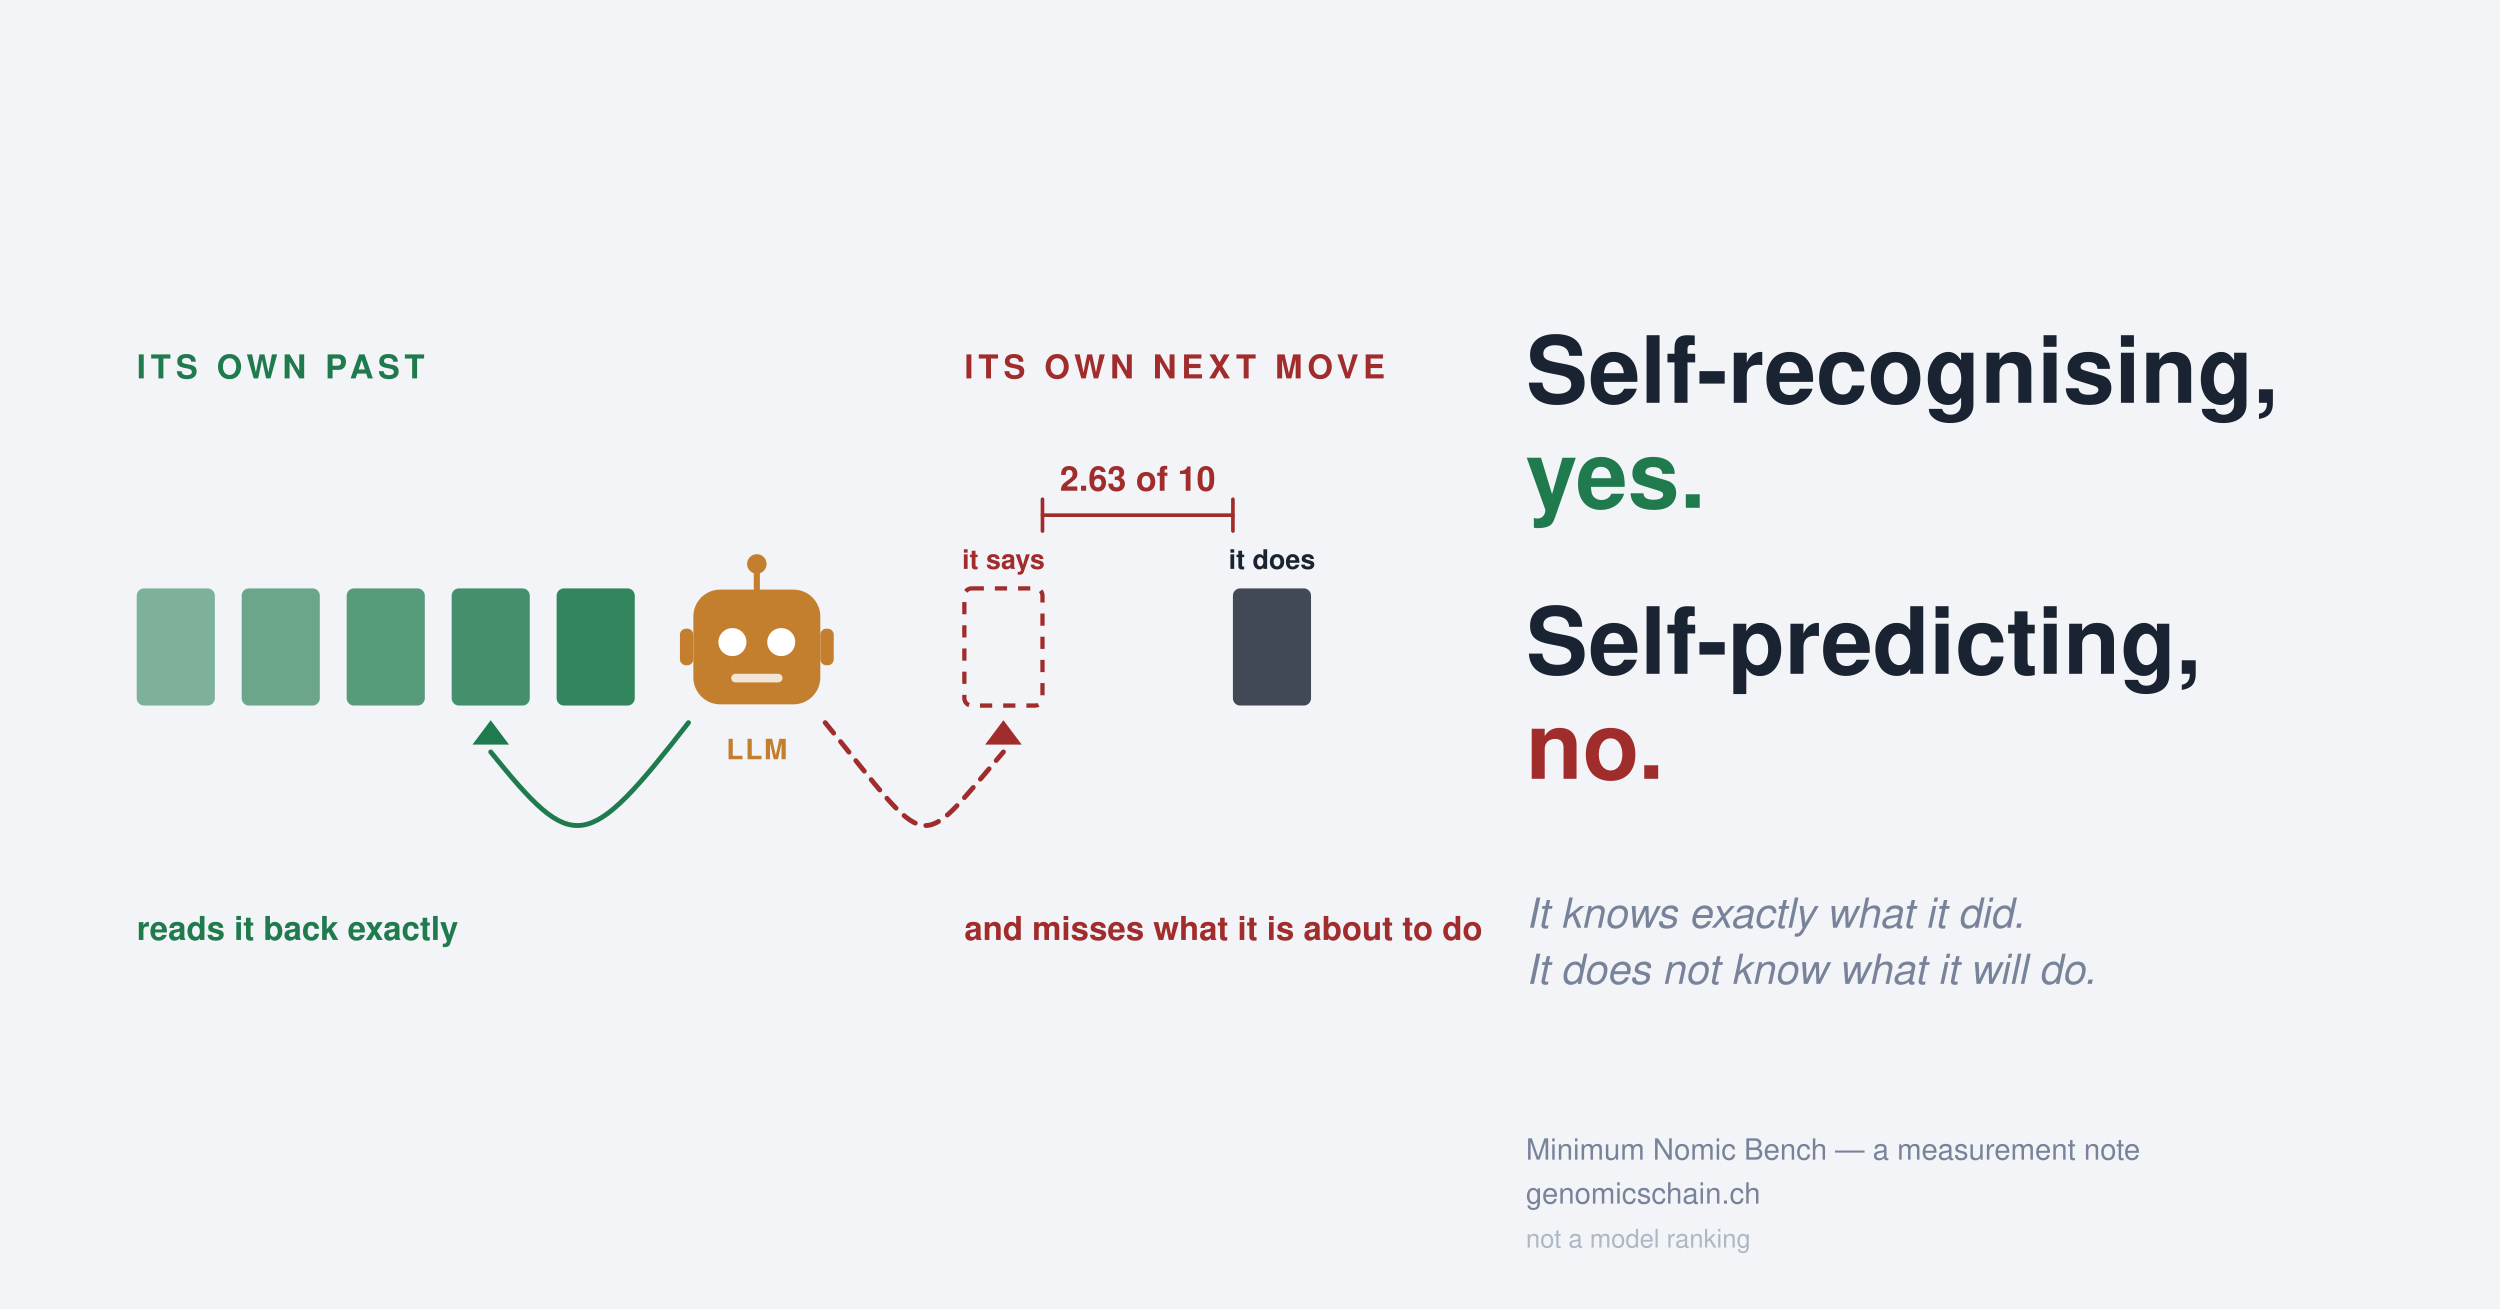
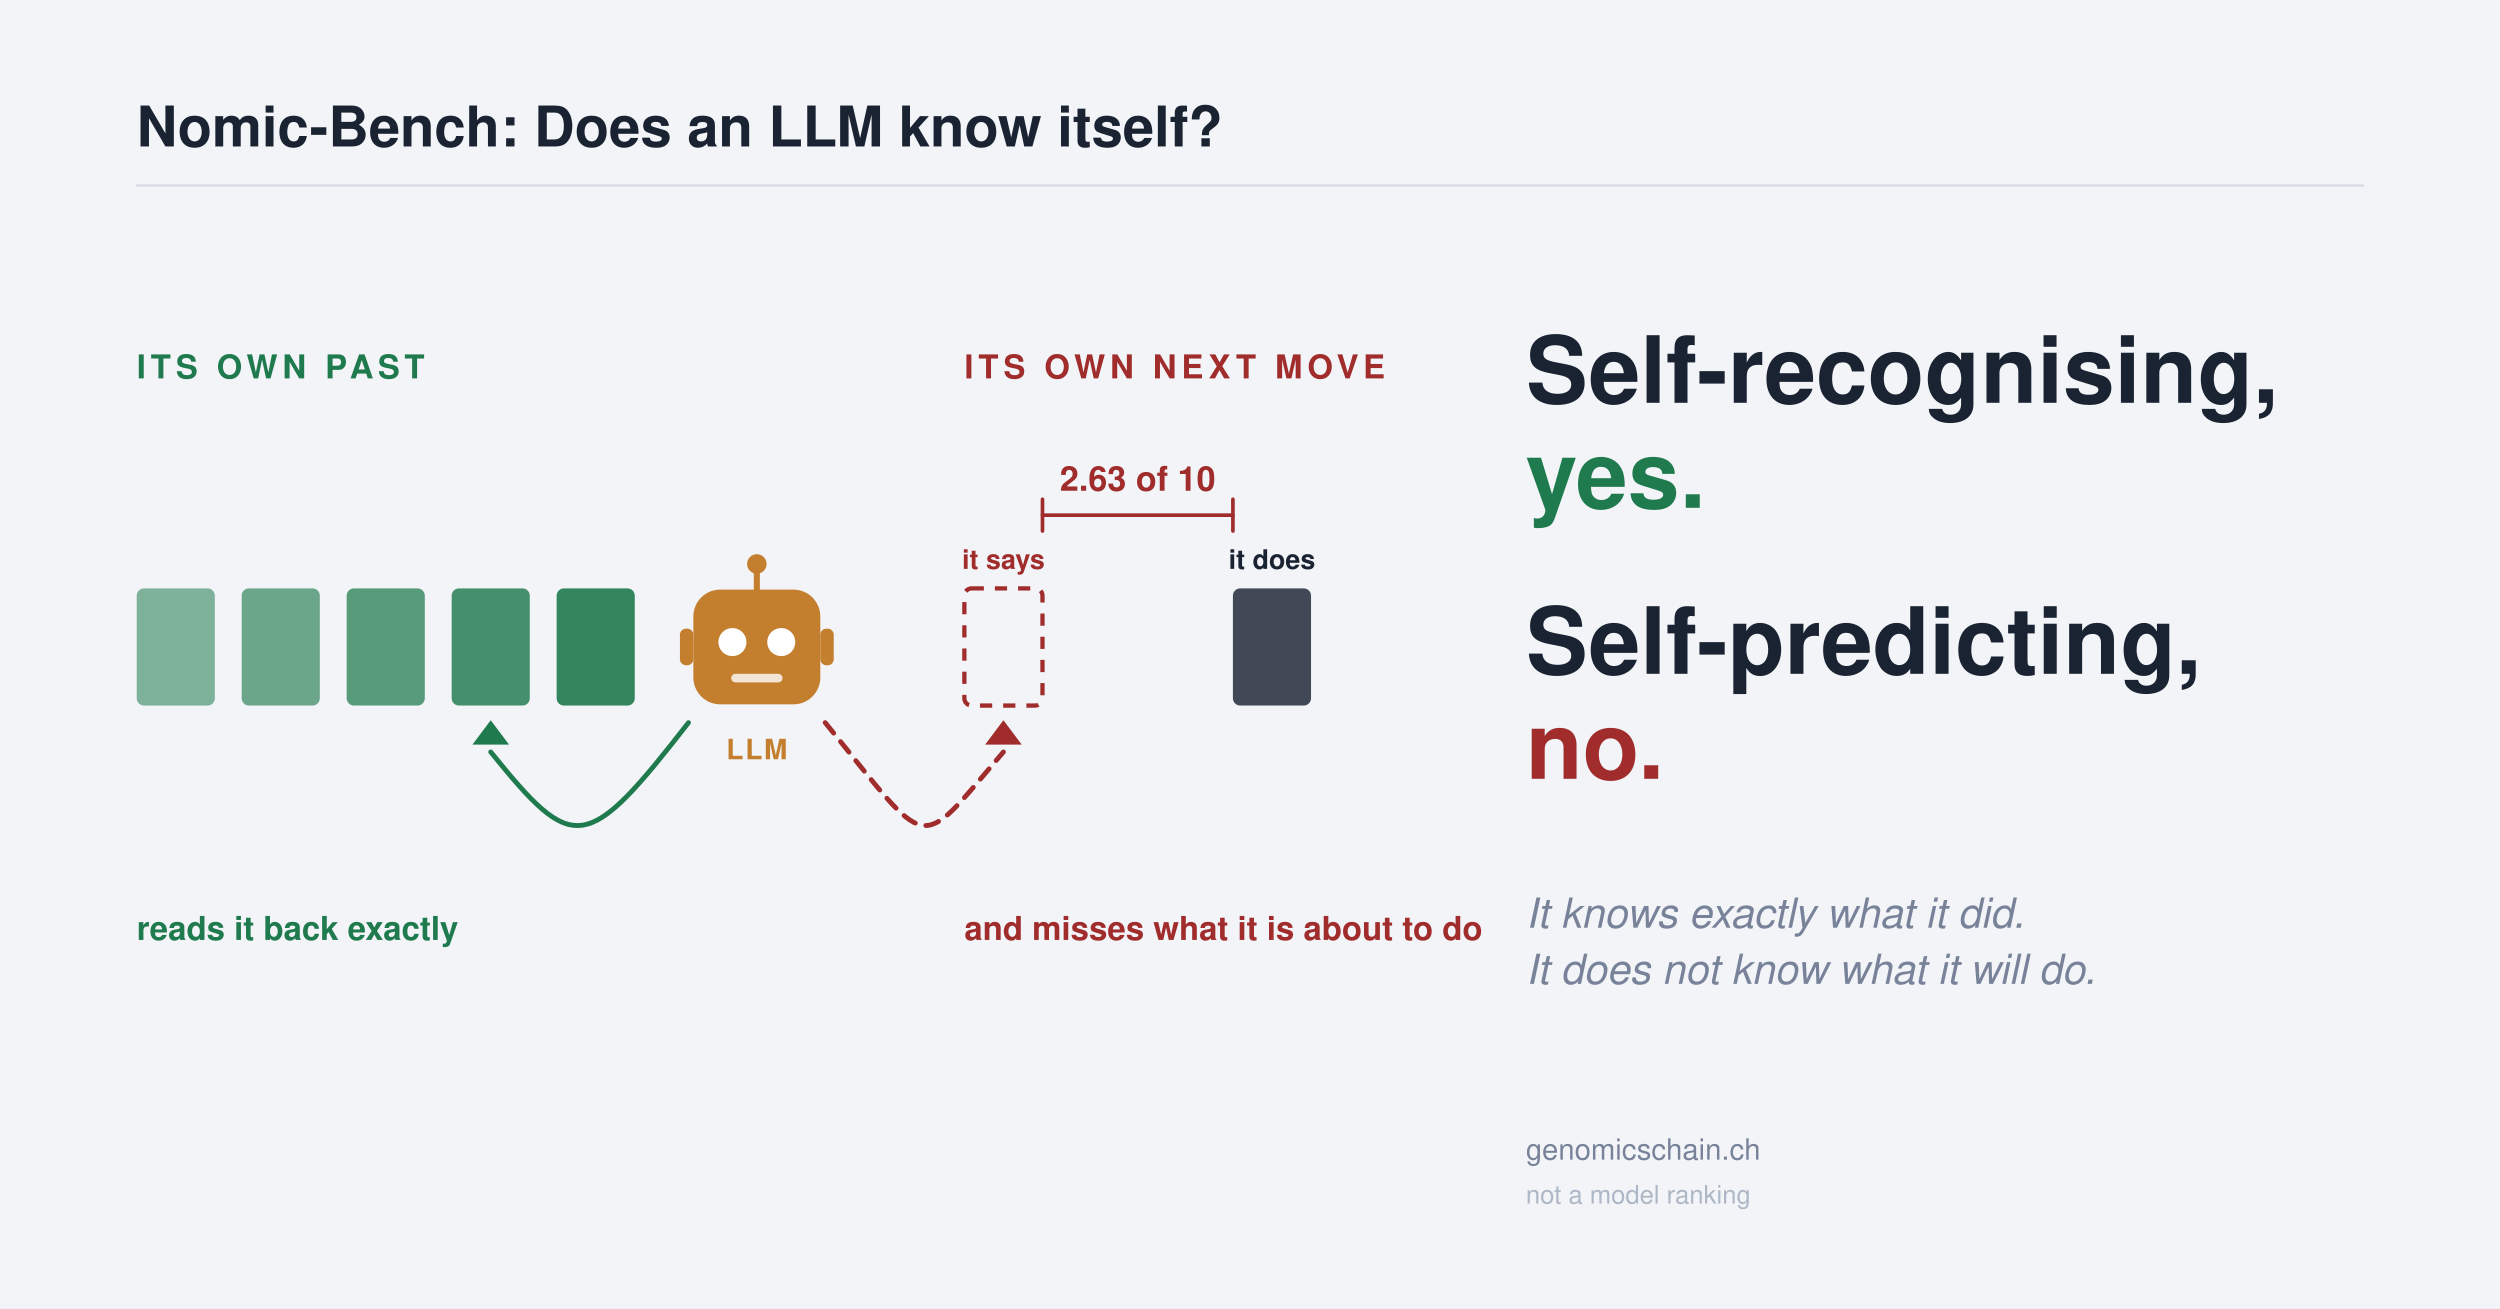
<svg xmlns="http://www.w3.org/2000/svg" width="2048" height="1072" viewBox="0 0 2048 1072" font-family="Helvetica Neue,Helvetica,Arial,sans-serif">
  <rect width="2048" height="1072" fill="#f2f4f8" />
+   <text x="112" y="120" font-size="46" fill="#1a2332" font-weight="700" text-anchor="start">Nomic-Bench:  Does an LLM know itself?</text>
+   <path d="M112 152 L1936 152" stroke="#d7dce3" stroke-width="2" fill="none" stroke-linecap="round" />
  <text x="112" y="310" font-size="27" fill="#1f7a4d" font-weight="700" text-anchor="start" letter-spacing="4">ITS OWN PAST</text>
  <text x="790" y="310" font-size="27" fill="#a02c2c" font-weight="700" text-anchor="start" letter-spacing="4">ITS OWN NEXT MOVE</text>
  <rect x="112" y="482" width="64" height="96" rx="6" fill="#1f7a4d" opacity="0.55" />
  <rect x="198" y="482" width="64" height="96" rx="6" fill="#1f7a4d" opacity="0.64" />
  <rect x="284" y="482" width="64" height="96" rx="6" fill="#1f7a4d" opacity="0.73" />
  <rect x="370" y="482" width="64" height="96" rx="6" fill="#1f7a4d" opacity="0.82" />
  <rect x="456" y="482" width="64" height="96" rx="6" fill="#1f7a4d" opacity="0.91" />
  <g transform="translate(620,530) scale(1.0)">
    <path d="M0 -60 L0 -47" stroke="#c47f2e" stroke-width="5" stroke-linecap="round" />
    <circle cx="0" cy="-68" r="8" fill="#c47f2e" />
    <rect x="-63" y="-15" width="11" height="30" rx="5" fill="#c47f2e" />
    <rect x="52" y="-15" width="11" height="30" rx="5" fill="#c47f2e" />
    <rect x="-52" y="-47" width="104" height="94" rx="22" fill="#c47f2e" />
    <circle cx="-20" cy="-4" r="11.5" fill="#ffffff" />
    <circle cx="20" cy="-4" r="11.5" fill="#ffffff" />
    <rect x="-21" y="22" width="42" height="7" rx="3.5" fill="#ffffff" opacity=".8" />
  </g>
  <text x="620" y="622" font-size="23" fill="#c47f2e" font-weight="700" text-anchor="middle" letter-spacing="1.5">LLM</text>
  <rect x="790" y="482" width="64" height="96" rx="6" fill="none" stroke="#a02c2c" stroke-width="3.5" stroke-dasharray="10 9" />
  <rect x="1010" y="482" width="64" height="96" rx="6" fill="#1a2332" opacity=".82" />
  <text x="822.0" y="466" font-size="22" fill="#a02c2c" font-weight="700" text-anchor="middle">it says</text>
  <text x="1042.0" y="466" font-size="22" fill="#1a2332" font-weight="700" text-anchor="middle">it does</text>
  <path d="M854 422 L1010 422" stroke="#a02c2c" stroke-width="3" fill="none" stroke-linecap="round" />
  <path d="M854 409 L854 435" stroke="#a02c2c" stroke-width="3" fill="none" stroke-linecap="round" />
  <path d="M1010 409 L1010 435" stroke="#a02c2c" stroke-width="3" fill="none" stroke-linecap="round" />
  <text x="932.0" y="402" font-size="28" fill="#a02c2c" font-weight="700" text-anchor="middle">2.63 of 10</text>
  <path d="M564 592 C 480 700, 470 700, 402 616" stroke="#1f7a4d" stroke-width="4" fill="none" stroke-linecap="round" />
  <path d="M387 610 L402 590 L417 610 Z" fill="#1f7a4d" />
  <text x="112" y="770" font-size="27" fill="#1f7a4d" font-weight="700" text-anchor="start">reads it back exactly</text>
  <path d="M676 592 C 764 700, 750.0 700, 822.0 616" stroke="#a02c2c" stroke-width="4" fill="none" stroke-linecap="round" stroke-dasharray="11 9" />
  <path d="M807.0 610 L822.0 590 L837.0 610 Z" fill="#a02c2c" />
  <text x="790" y="770" font-size="27" fill="#a02c2c" font-weight="700" text-anchor="start">and misses what it is about to do</text>
  <text x="1250" y="330" font-size="76" fill="#1a2332" font-weight="700" text-anchor="start">Self-recognising,</text>
  <text x="1250" y="416" font-size="76" fill="#1f7a4d" font-weight="700" text-anchor="start">yes.</text>
  <text x="1250" y="552" font-size="76" fill="#1a2332" font-weight="700" text-anchor="start">Self-predicting,</text>
  <text x="1250" y="638" font-size="76" fill="#a02c2c" font-weight="700" text-anchor="start">no.</text>
  <text x="1250" y="760" font-size="34" fill="#78839a" font-weight="400" text-anchor="start" font-style="italic">It knows exactly what it did.</text>
  <text x="1250" y="806" font-size="34" fill="#78839a" font-weight="400" text-anchor="start" font-style="italic">It does not know what it will do.</text>
-   <text x="1250" y="950" font-size="24" fill="#78839a" font-weight="400" text-anchor="start">Minimum Nomic Bench — a measurement note</text>
-   <text x="1250" y="986" font-size="24" fill="#78839a" font-weight="400" text-anchor="start">genomicschain.ch</text>
-   <text x="1250" y="1022" font-size="21" fill="#aeb7c6" font-weight="400" text-anchor="start">not a model ranking</text>
+   <text x="1250" y="950" font-size="24" fill="#78839a" font-weight="400" text-anchor="start">genomicschain.ch</text>
+   <text x="1250" y="986" font-size="21" fill="#aeb7c6" font-weight="400" text-anchor="start">not a model ranking</text>
</svg>
